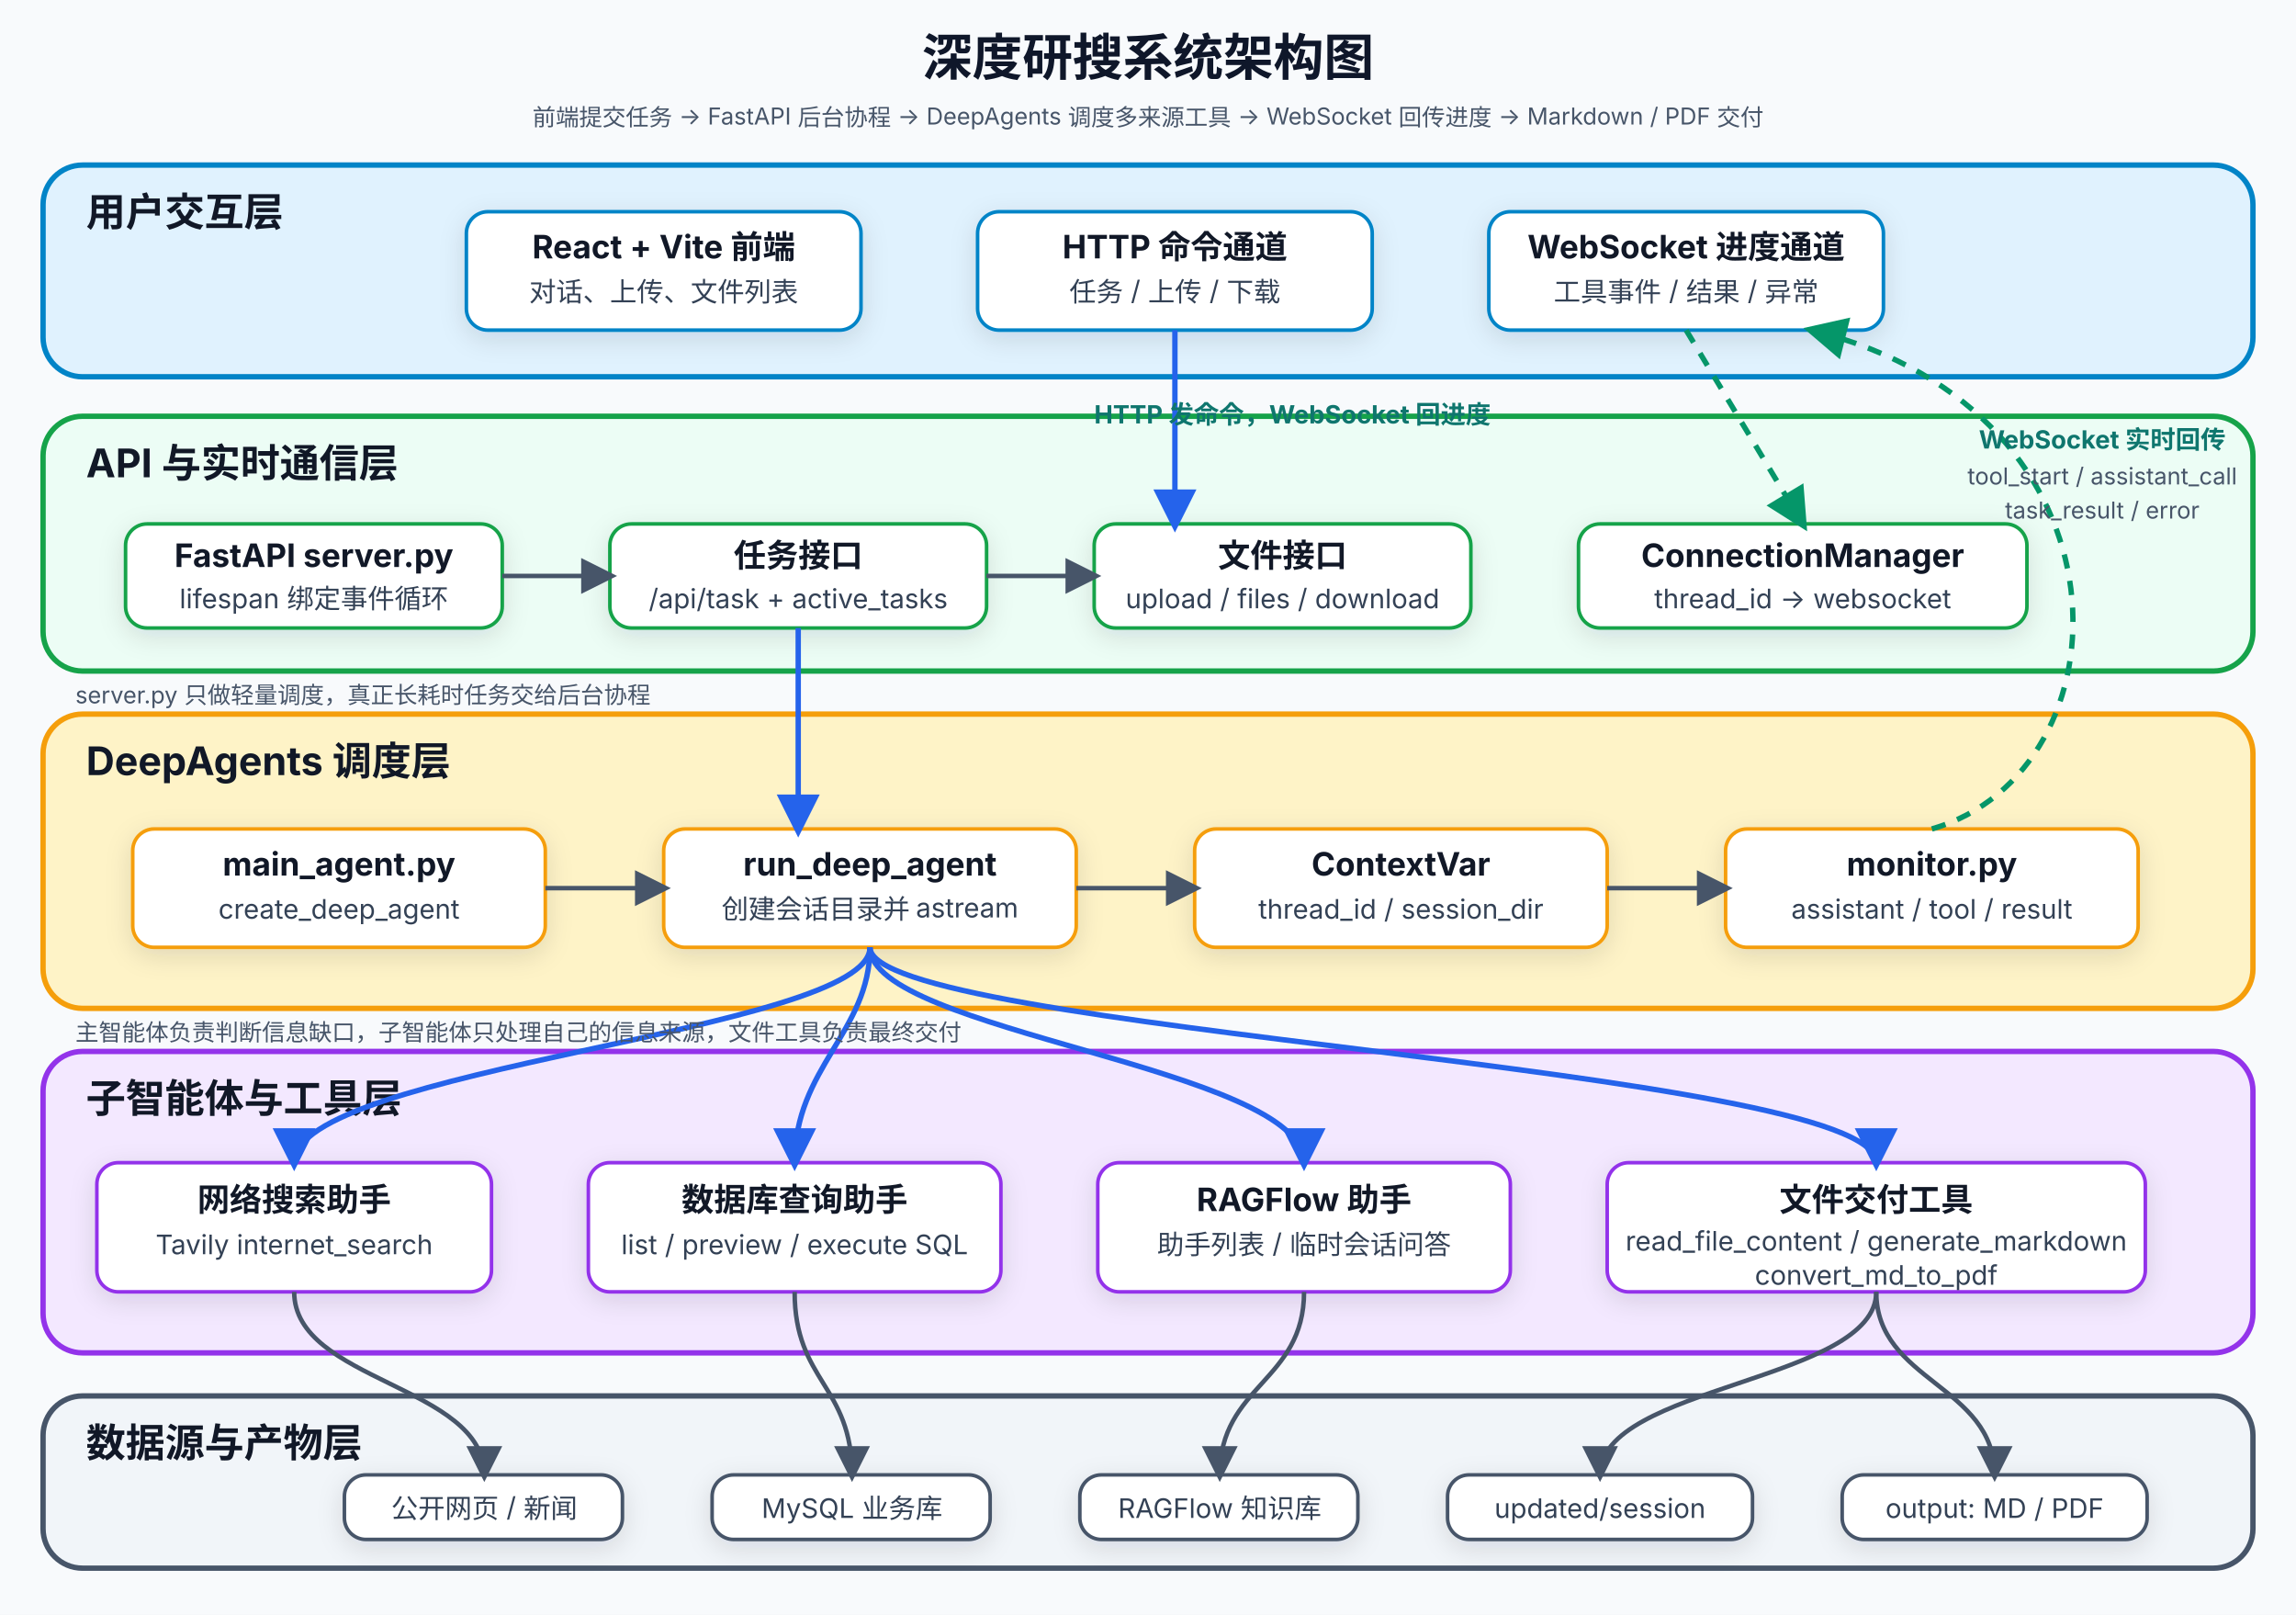
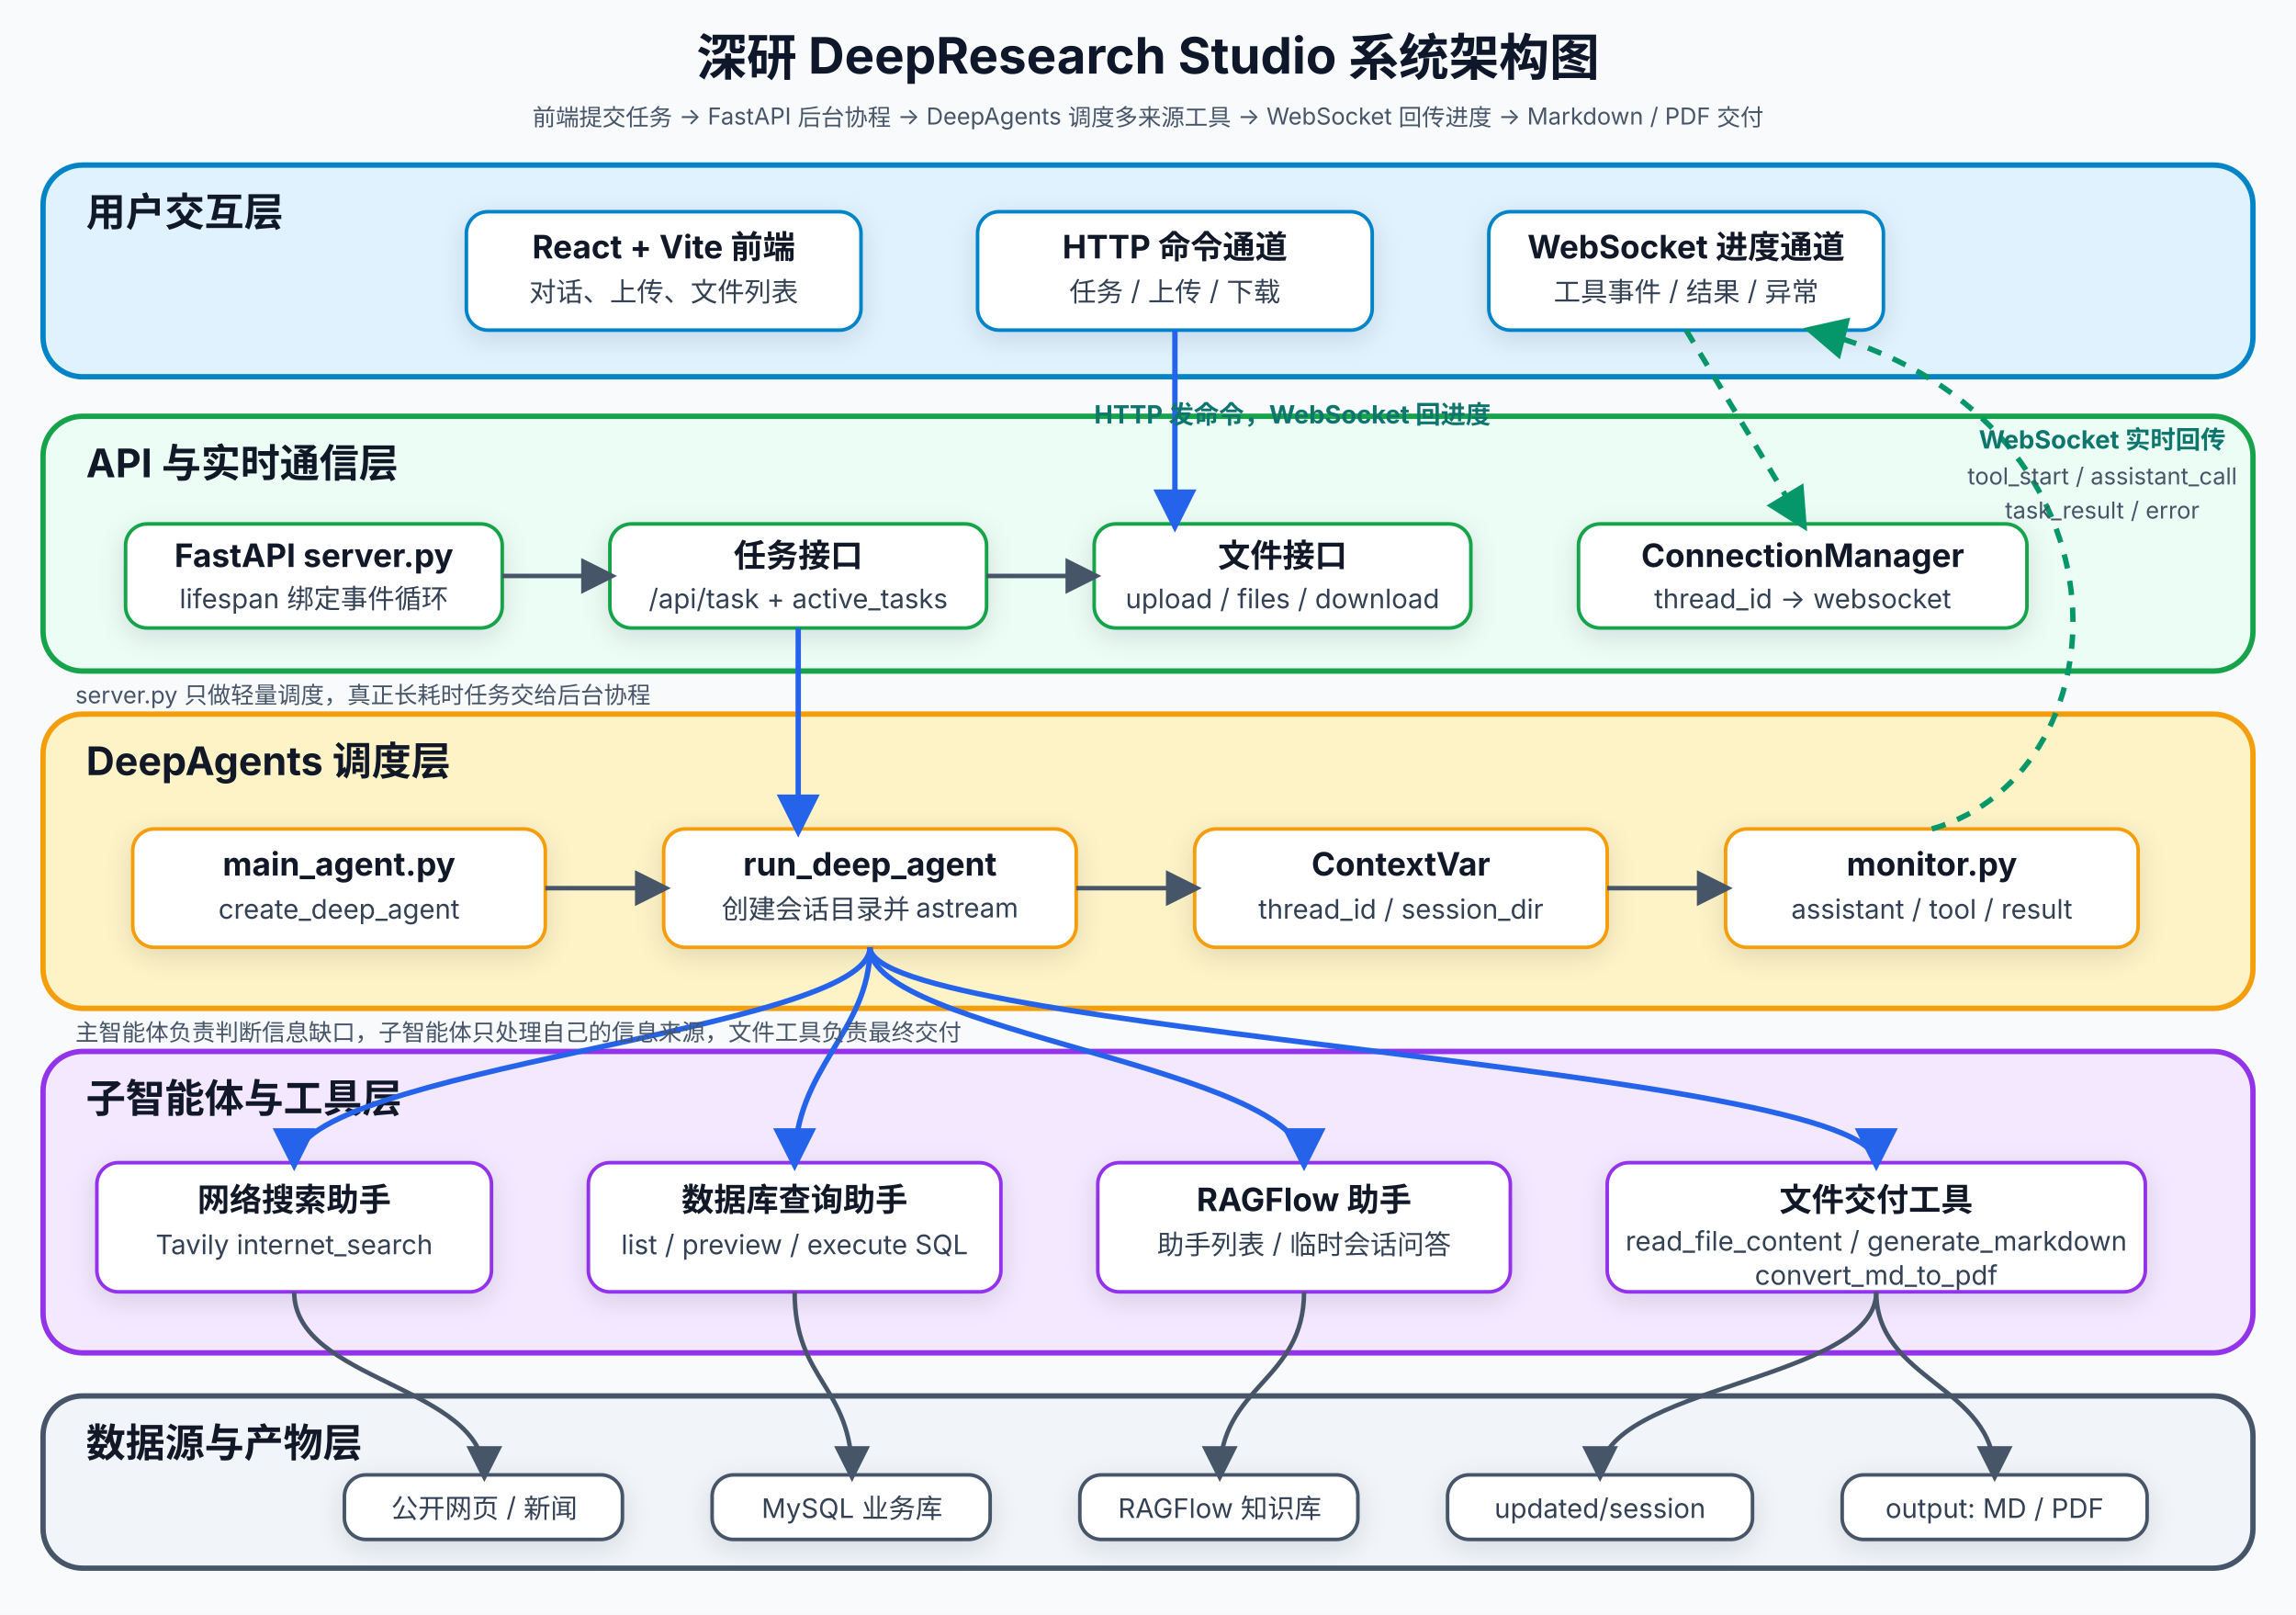
<svg xmlns="http://www.w3.org/2000/svg" width="1280" height="900" viewBox="0 0 1280 900">
  <defs>
    <marker id="arrow-blue" viewBox="0 0 10 10" refX="8" refY="5" markerWidth="8" markerHeight="8" orient="auto-start-reverse">
      <path d="M 0 0 L 10 5 L 0 10 z" fill="#2563eb" />
    </marker>
    <marker id="arrow-green" viewBox="0 0 10 10" refX="8" refY="5" markerWidth="8" markerHeight="8" orient="auto-start-reverse">
      <path d="M 0 0 L 10 5 L 0 10 z" fill="#059669" />
    </marker>
    <marker id="arrow-slate" viewBox="0 0 10 10" refX="8" refY="5" markerWidth="8" markerHeight="8" orient="auto-start-reverse">
      <path d="M 0 0 L 10 5 L 0 10 z" fill="#475569" />
    </marker>
    <style>
      .title { font: 700 28px -apple-system, BlinkMacSystemFont, "Segoe UI", "PingFang SC", "Microsoft YaHei", sans-serif; fill: #0f172a; }
      .layer-title { font: 700 22px -apple-system, BlinkMacSystemFont, "Segoe UI", "PingFang SC", "Microsoft YaHei", sans-serif; fill: #111827; }
      .box-title { font: 700 18px -apple-system, BlinkMacSystemFont, "Segoe UI", "PingFang SC", "Microsoft YaHei", sans-serif; fill: #111827; }
      .box-text { font: 15px -apple-system, BlinkMacSystemFont, "Segoe UI", "PingFang SC", "Microsoft YaHei", sans-serif; fill: #334155; }
      .small { font: 13px -apple-system, BlinkMacSystemFont, "Segoe UI", "PingFang SC", "Microsoft YaHei", sans-serif; fill: #475569; }
      .hint { font: 700 14px -apple-system, BlinkMacSystemFont, "Segoe UI", "PingFang SC", "Microsoft YaHei", sans-serif; fill: #0f766e; }
      .layer { stroke-width: 3; rx: 22; }
      .box { fill: #ffffff; stroke-width: 2; rx: 12; filter: drop-shadow(0 4px 7px rgba(15, 23, 42, 0.12)); }
      .arrow-blue { stroke: #2563eb; stroke-width: 3; fill: none; marker-end: url(#arrow-blue); }
      .arrow-green { stroke: #059669; stroke-width: 3; fill: none; marker-end: url(#arrow-green); stroke-dasharray: 8 7; }
      .arrow-slate { stroke: #475569; stroke-width: 2.5; fill: none; marker-end: url(#arrow-slate); }
    </style>
  </defs>
  <rect width="1280" height="900" fill="#f8fafc" />
-   <text x="640" y="42" text-anchor="middle" class="title">深度研搜系统架构图</text>
+   <text x="640" y="42" text-anchor="middle" class="title">深研 DeepResearch Studio 系统架构图</text>
  <text x="640" y="70" text-anchor="middle" class="small">前端提交任务 -&gt; FastAPI 后台协程 -&gt; DeepAgents 调度多来源工具 -&gt; WebSocket 回传进度 -&gt; Markdown / PDF 交付</text>
  <rect x="24" y="92" width="1232" height="118" class="layer" fill="#e0f2fe" stroke="#0284c7" />
  <text x="48" y="126" class="layer-title">用户交互层</text>
  <rect x="260" y="118" width="220" height="66" class="box" stroke="#0284c7" />
  <text x="370" y="144" text-anchor="middle" class="box-title">React + Vite 前端</text>
  <text x="370" y="168" text-anchor="middle" class="box-text">对话、上传、文件列表</text>
  <rect x="545" y="118" width="220" height="66" class="box" stroke="#0284c7" />
  <text x="655" y="144" text-anchor="middle" class="box-title">HTTP 命令通道</text>
  <text x="655" y="168" text-anchor="middle" class="box-text">任务 / 上传 / 下载</text>
  <rect x="830" y="118" width="220" height="66" class="box" stroke="#0284c7" />
  <text x="940" y="144" text-anchor="middle" class="box-title">WebSocket 进度通道</text>
  <text x="940" y="168" text-anchor="middle" class="box-text">工具事件 / 结果 / 异常</text>
  <rect x="24" y="232" width="1232" height="142" class="layer" fill="#ecfdf5" stroke="#16a34a" />
  <text x="48" y="266" class="layer-title">API 与实时通信层</text>
  <rect x="70" y="292" width="210" height="58" class="box" stroke="#16a34a" />
  <text x="175" y="316" text-anchor="middle" class="box-title">FastAPI server.py</text>
  <text x="175" y="339" text-anchor="middle" class="box-text">lifespan 绑定事件循环</text>
  <rect x="340" y="292" width="210" height="58" class="box" stroke="#16a34a" />
  <text x="445" y="316" text-anchor="middle" class="box-title">任务接口</text>
  <text x="445" y="339" text-anchor="middle" class="box-text">/api/task + active_tasks</text>
  <rect x="610" y="292" width="210" height="58" class="box" stroke="#16a34a" />
  <text x="715" y="316" text-anchor="middle" class="box-title">文件接口</text>
  <text x="715" y="339" text-anchor="middle" class="box-text">upload / files / download</text>
  <rect x="880" y="292" width="250" height="58" class="box" stroke="#16a34a" />
  <text x="1005" y="316" text-anchor="middle" class="box-title">ConnectionManager</text>
  <text x="1005" y="339" text-anchor="middle" class="box-text">thread_id -&gt; websocket</text>
  <rect x="24" y="398" width="1232" height="164" class="layer" fill="#fef3c7" stroke="#f59e0b" />
  <text x="48" y="432" class="layer-title">DeepAgents 调度层</text>
  <rect x="74" y="462" width="230" height="66" class="box" stroke="#f59e0b" />
  <text x="189" y="488" text-anchor="middle" class="box-title">main_agent.py</text>
  <text x="189" y="512" text-anchor="middle" class="box-text">create_deep_agent</text>
  <rect x="370" y="462" width="230" height="66" class="box" stroke="#f59e0b" />
  <text x="485" y="488" text-anchor="middle" class="box-title">run_deep_agent</text>
  <text x="485" y="512" text-anchor="middle" class="box-text">创建会话目录并 astream</text>
  <rect x="666" y="462" width="230" height="66" class="box" stroke="#f59e0b" />
  <text x="781" y="488" text-anchor="middle" class="box-title">ContextVar</text>
  <text x="781" y="512" text-anchor="middle" class="box-text">thread_id / session_dir</text>
  <rect x="962" y="462" width="230" height="66" class="box" stroke="#f59e0b" />
  <text x="1077" y="488" text-anchor="middle" class="box-title">monitor.py</text>
  <text x="1077" y="512" text-anchor="middle" class="box-text">assistant / tool / result</text>
  <rect x="24" y="586" width="1232" height="168" class="layer" fill="#f3e8ff" stroke="#9333ea" />
  <text x="48" y="620" class="layer-title">子智能体与工具层</text>
  <rect x="54" y="648" width="220" height="72" class="box" stroke="#9333ea" />
  <text x="164" y="675" text-anchor="middle" class="box-title">网络搜索助手</text>
  <text x="164" y="699" text-anchor="middle" class="box-text">Tavily internet_search</text>
  <rect x="328" y="648" width="230" height="72" class="box" stroke="#9333ea" />
  <text x="443" y="675" text-anchor="middle" class="box-title">数据库查询助手</text>
  <text x="443" y="699" text-anchor="middle" class="box-text">list / preview / execute SQL</text>
  <rect x="612" y="648" width="230" height="72" class="box" stroke="#9333ea" />
  <text x="727" y="675" text-anchor="middle" class="box-title">RAGFlow 助手</text>
  <text x="727" y="699" text-anchor="middle" class="box-text">助手列表 / 临时会话问答</text>
  <rect x="896" y="648" width="300" height="72" class="box" stroke="#9333ea" />
  <text x="1046" y="675" text-anchor="middle" class="box-title">文件交付工具</text>
  <text x="1046" y="697" text-anchor="middle" class="box-text">read_file_content / generate_markdown</text>
  <text x="1046" y="716" text-anchor="middle" class="box-text">convert_md_to_pdf</text>
  <rect x="24" y="778" width="1232" height="96" class="layer" fill="#f1f5f9" stroke="#475569" />
  <text x="48" y="812" class="layer-title">数据源与产物层</text>
  <rect x="192" y="822" width="155" height="36" class="box" stroke="#475569" />
  <text x="270" y="846" text-anchor="middle" class="box-text">公开网页 / 新闻</text>
  <rect x="397" y="822" width="155" height="36" class="box" stroke="#475569" />
  <text x="475" y="846" text-anchor="middle" class="box-text">MySQL 业务库</text>
  <rect x="602" y="822" width="155" height="36" class="box" stroke="#475569" />
  <text x="680" y="846" text-anchor="middle" class="box-text">RAGFlow 知识库</text>
  <rect x="807" y="822" width="170" height="36" class="box" stroke="#475569" />
  <text x="892" y="846" text-anchor="middle" class="box-text">updated/session</text>
  <rect x="1027" y="822" width="170" height="36" class="box" stroke="#475569" />
  <text x="1112" y="846" text-anchor="middle" class="box-text">output: MD / PDF</text>
  <path class="arrow-blue" d="M 655 184 L 655 292" />
  <path class="arrow-blue" d="M 445 350 L 445 462" />
  <path class="arrow-slate" d="M 280 321 L 340 321" />
  <path class="arrow-slate" d="M 550 321 L 610 321" />
  <path class="arrow-green" d="M 940 184 L 1005 292" />
  <path class="arrow-slate" d="M 304 495 L 370 495" />
  <path class="arrow-slate" d="M 600 495 L 666 495" />
  <path class="arrow-slate" d="M 896 495 L 962 495" />
  <path class="arrow-blue" d="M 485 528 C 485 575 443 595 443 648" />
  <path class="arrow-blue" d="M 485 528 C 485 575 164 595 164 648" />
  <path class="arrow-blue" d="M 485 528 C 485 575 727 595 727 648" />
  <path class="arrow-blue" d="M 485 528 C 485 575 1046 595 1046 648" />
  <path class="arrow-slate" d="M 164 720 C 164 770 270 772 270 822" />
  <path class="arrow-slate" d="M 443 720 C 443 770 475 772 475 822" />
  <path class="arrow-slate" d="M 727 720 C 727 770 680 772 680 822" />
  <path class="arrow-slate" d="M 1046 720 C 1046 770 892 772 892 822" />
  <path class="arrow-slate" d="M 1046 720 C 1046 770 1112 772 1112 822" />
  <path class="arrow-green" d="M 1077 462 C 1188 430 1195 230 1010 184" />
  <text x="1172" y="250" text-anchor="middle" class="hint">WebSocket 实时回传</text>
  <text x="1172" y="270" text-anchor="middle" class="small">tool_start / assistant_call</text>
  <text x="1172" y="289" text-anchor="middle" class="small">task_result / error</text>
  <text x="610" y="236" class="hint">HTTP 发命令，WebSocket 回进度</text>
  <text x="42" y="392" class="small">server.py 只做轻量调度，真正长耗时任务交给后台协程</text>
  <text x="42" y="580" class="small">主智能体负责判断信息缺口，子智能体只处理自己的信息来源，文件工具负责最终交付</text>
</svg>
